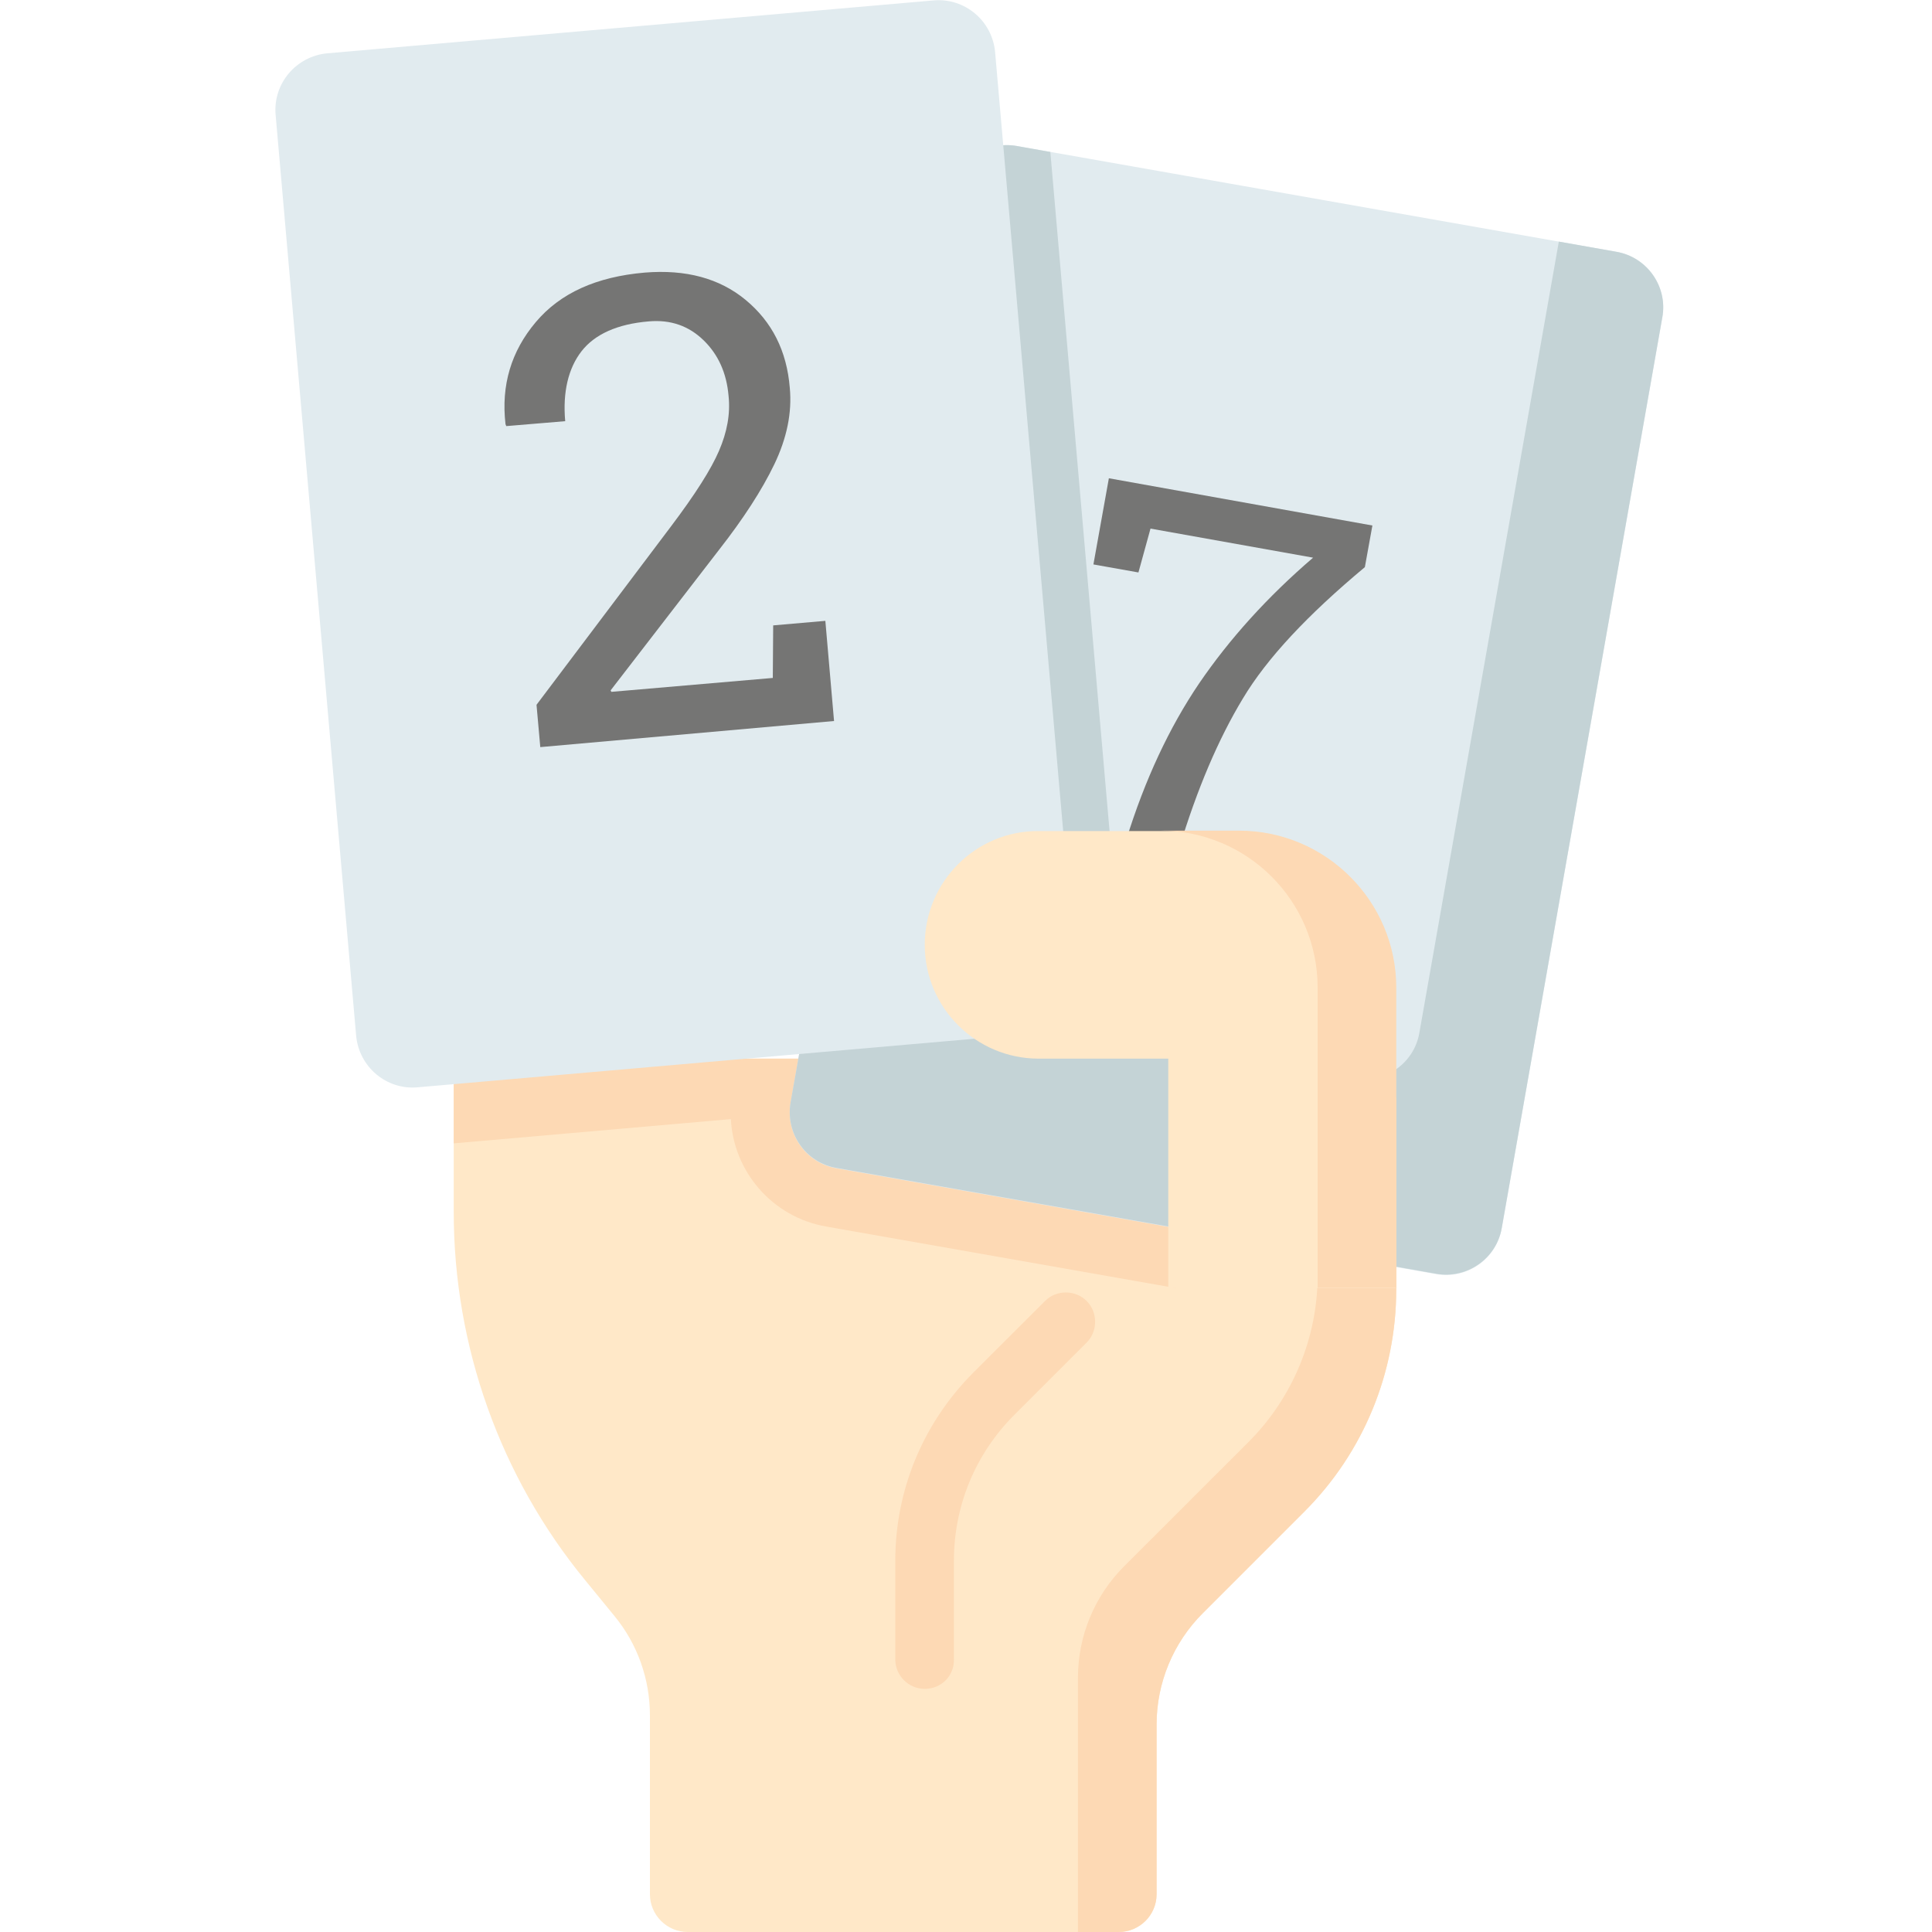
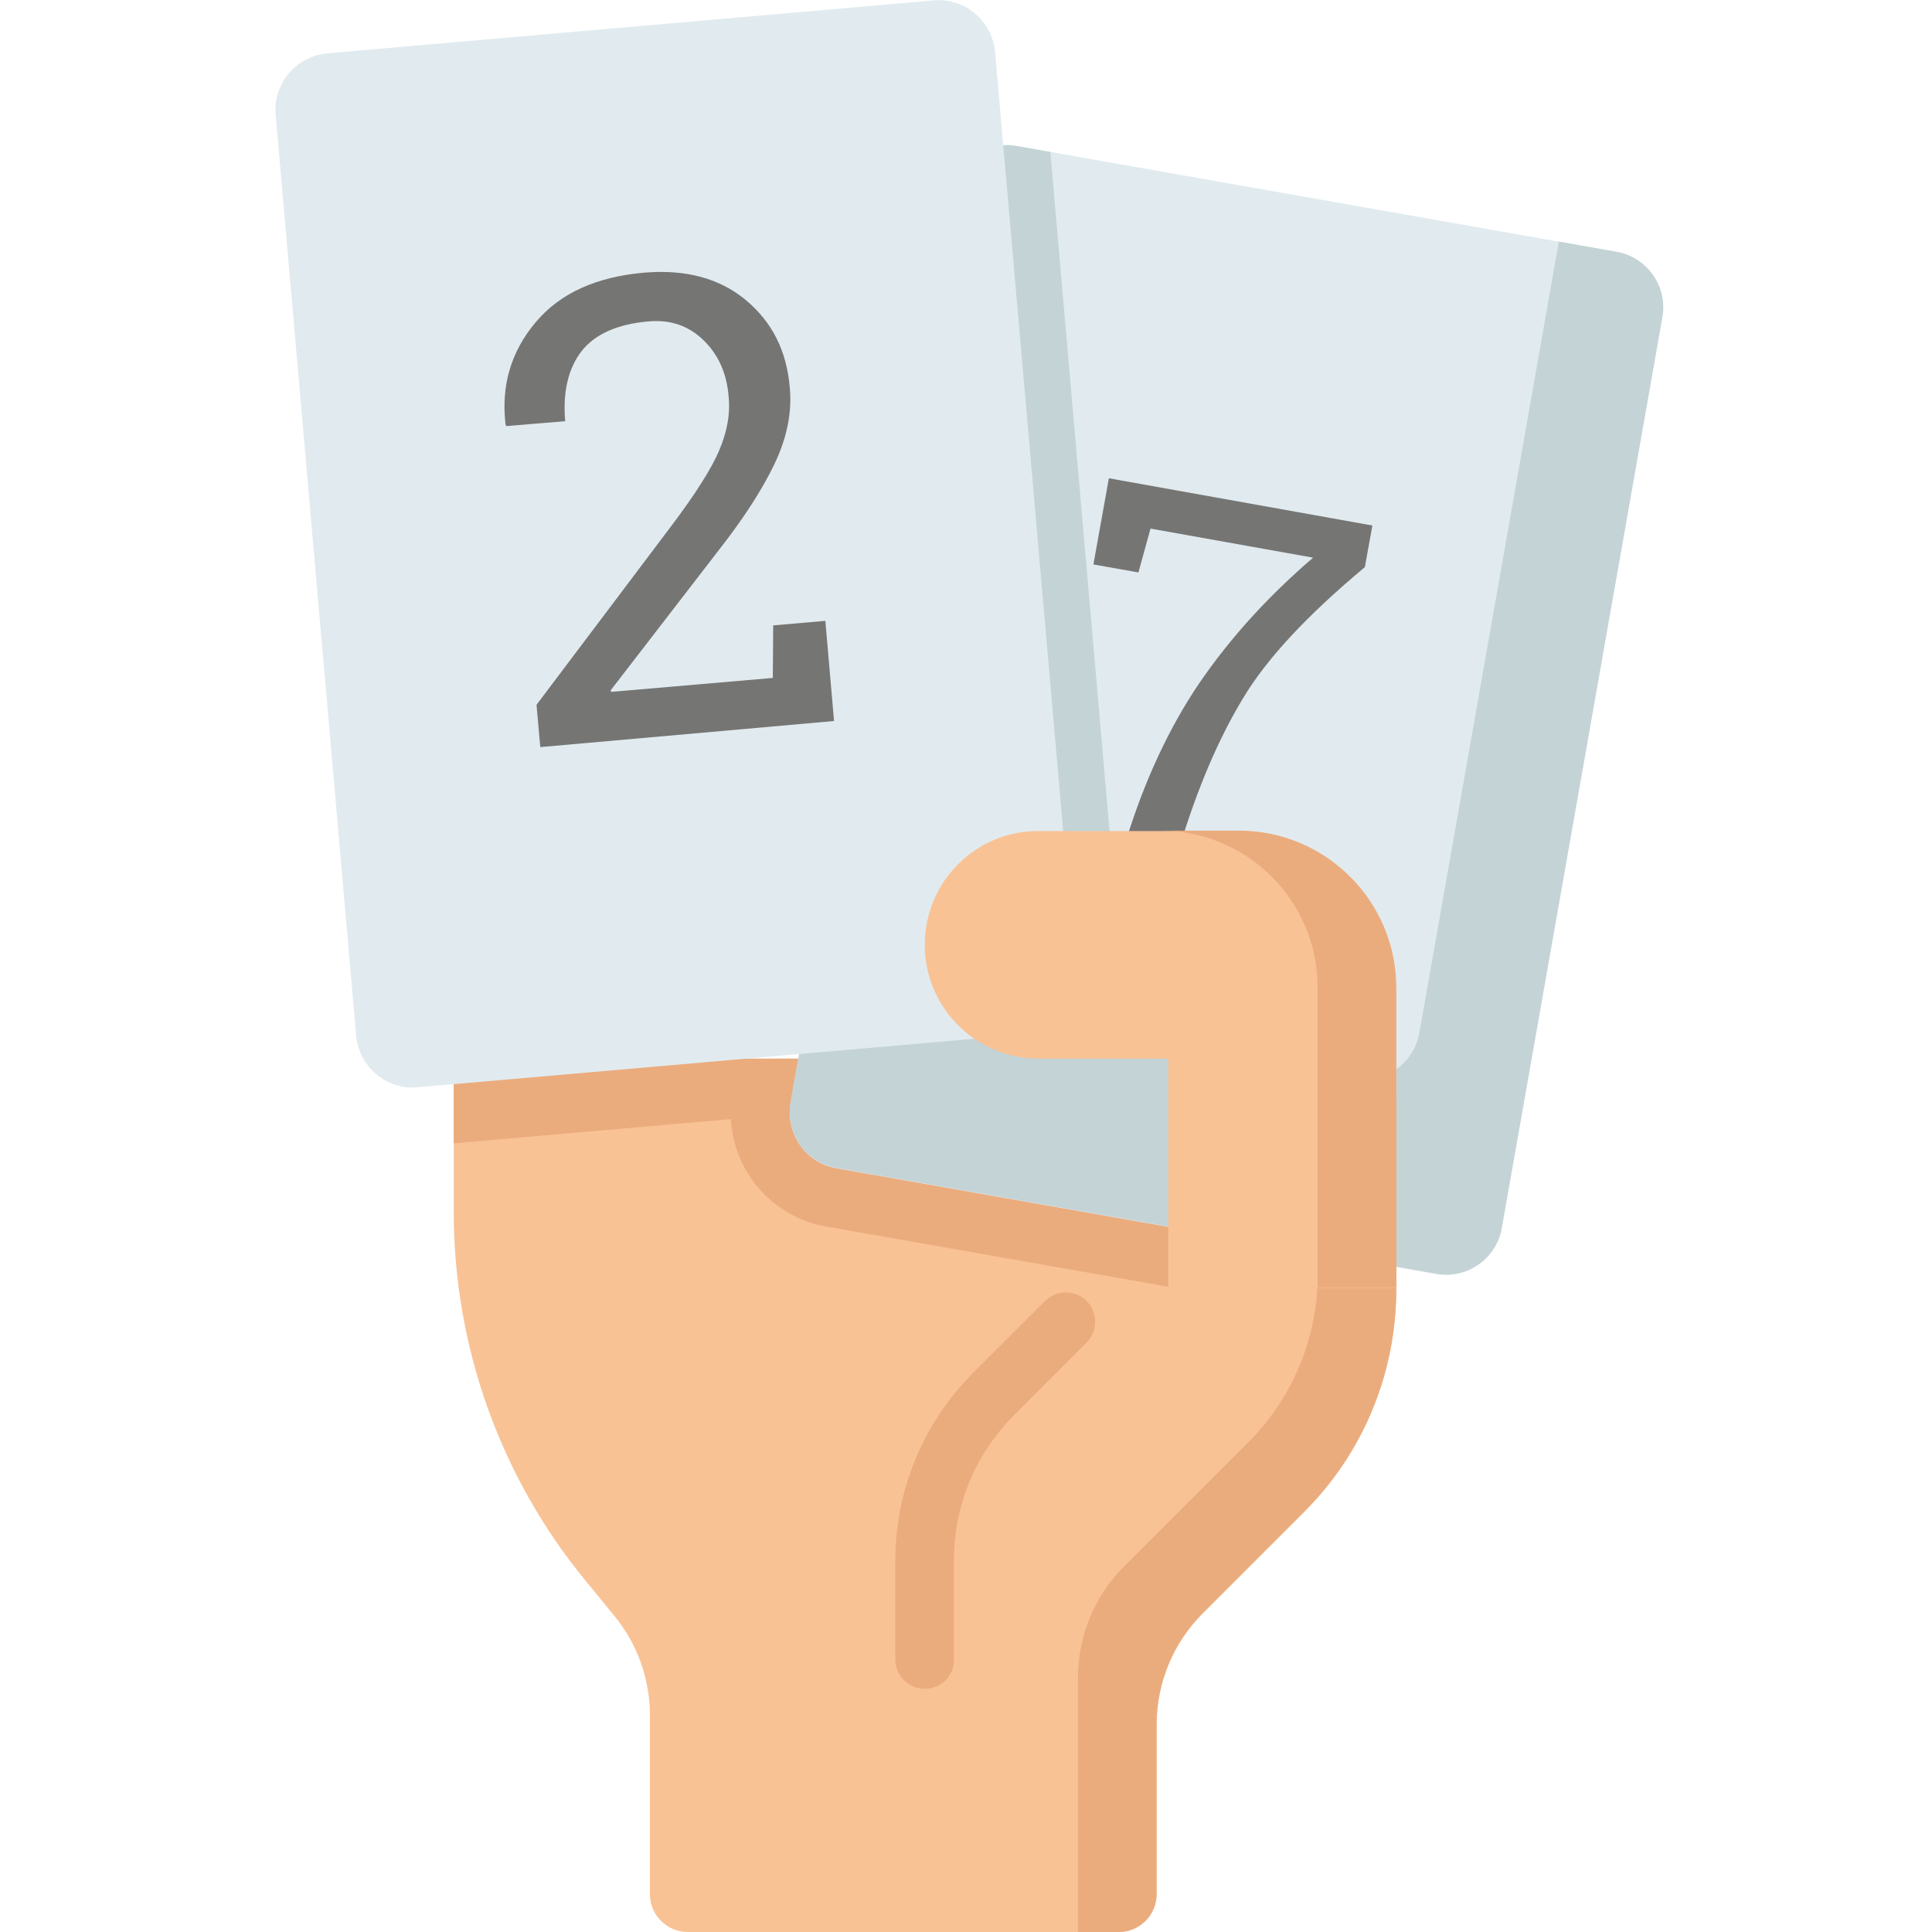
<svg xmlns="http://www.w3.org/2000/svg" width="20" height="20" viewBox="0 0 20 20" fill="none">
-   <path d="M11.973 19.609V17.851C11.973 17.421 12.145 17.006 12.45 16.701L13.503 15.648C14.114 15.037 14.454 14.211 14.454 13.346V10.959H4.697V12.548C4.697 13.937 5.178 15.288 6.059 16.36L6.36 16.728C6.599 17.018 6.728 17.382 6.728 17.757V19.609C6.728 19.824 6.904 20 7.119 20H11.581C11.8 20 11.973 19.824 11.973 19.609Z" fill="#FFE8C8" />
-   <path d="M4.697 11.836L7.566 11.585C7.593 12.125 7.992 12.599 8.552 12.697L12.176 13.335V13.01H14.454V10.959H4.697V11.836Z" fill="#FDD9B4" />
+   <path d="M11.973 19.609V17.851C11.973 17.421 12.145 17.006 12.45 16.701L13.503 15.648C14.114 15.037 14.454 14.211 14.454 13.346V10.959H4.697V12.548C4.697 13.937 5.178 15.288 6.059 16.36L6.36 16.728C6.599 17.018 6.728 17.382 6.728 17.757V19.609C6.728 19.824 6.904 20 7.119 20H11.581C11.8 20 11.973 19.824 11.973 19.609Z" fill="#F9C295" />
+   <path d="M4.697 11.836L7.566 11.585C7.593 12.125 7.992 12.599 8.552 12.697L12.176 13.335V13.01H14.454V10.959H4.697V11.836Z" fill="#EBAC7D" />
  <path d="M14.869 13.19L8.658 12.094C8.34 12.039 8.129 11.734 8.184 11.417L9.847 1.984C9.902 1.667 10.207 1.456 10.524 1.511L16.736 2.607C17.053 2.661 17.264 2.967 17.209 3.284L15.546 12.716C15.491 13.033 15.186 13.245 14.869 13.19Z" fill="#E1EBEF" />
  <path d="M16.736 2.607L16.137 2.501L14.693 10.693C14.638 11.01 14.333 11.221 14.016 11.166L8.403 10.176L8.184 11.413C8.129 11.73 8.34 12.035 8.658 12.09L14.869 13.186C15.186 13.241 15.491 13.029 15.546 12.712L17.209 3.28C17.264 2.967 17.053 2.665 16.736 2.607Z" fill="#C4D3D6" />
  <path d="M14.129 5.871C13.538 6.364 13.115 6.814 12.865 7.233C12.614 7.648 12.391 8.168 12.204 8.791L12.082 9.217L11.538 9.119L11.659 8.693C11.851 8.074 12.102 7.534 12.415 7.072C12.728 6.614 13.119 6.18 13.593 5.773L11.91 5.472L11.785 5.926L11.319 5.843L11.479 4.951L14.207 5.44L14.129 5.871Z" fill="#757574" />
  <path d="M9.847 1.988L8.282 10.869L10.642 10.661C11.202 10.611 11.62 10.117 11.569 9.554L10.873 1.573L10.524 1.511C10.207 1.456 9.902 1.667 9.847 1.988Z" fill="#C4D3D6" />
  <path d="M10.603 10.708L4.321 11.256C4 11.284 3.718 11.045 3.687 10.724L2.853 1.186C2.826 0.865 3.065 0.583 3.386 0.552L9.667 0.004C9.988 -0.023 10.27 0.215 10.301 0.536L11.135 10.078C11.162 10.395 10.924 10.677 10.603 10.708Z" fill="#E1EBEF" />
-   <path d="M13.64 11.366V13.202C13.64 13.847 13.382 14.47 12.924 14.928L11.636 16.215C11.331 16.52 11.159 16.935 11.159 17.366V20H11.581C11.796 20 11.973 19.824 11.973 19.609V17.851C11.973 17.421 12.145 17.006 12.45 16.701L13.503 15.648C14.114 15.037 14.454 14.211 14.454 13.346V11.362H13.64V11.366Z" fill="#FDD9B4" />
-   <path d="M9.573 9.781C9.573 10.431 10.102 10.959 10.752 10.959H12.094V13.335H14.45V10.227C14.45 9.331 13.722 8.603 12.826 8.603H10.752C10.102 8.599 9.573 9.127 9.573 9.781Z" fill="#FFE8C8" />
-   <path d="M12.826 8.599H12.016C12.912 8.599 13.64 9.327 13.64 10.223V13.331H14.454V10.223C14.454 9.331 13.726 8.599 12.826 8.599Z" fill="#FDD9B4" />
-   <path d="M9.573 17.483C9.405 17.483 9.268 17.346 9.268 17.178V16.157C9.268 15.425 9.554 14.736 10.07 14.215L10.818 13.468C10.935 13.35 11.131 13.35 11.249 13.468C11.366 13.585 11.366 13.781 11.249 13.898L10.501 14.646C10.098 15.049 9.875 15.585 9.875 16.157V17.178C9.879 17.346 9.746 17.483 9.573 17.483Z" fill="#FDD9B4" />
+   <path d="M13.64 11.366V13.202C13.64 13.847 13.382 14.47 12.924 14.928L11.636 16.215C11.331 16.52 11.159 16.935 11.159 17.366V20H11.581C11.796 20 11.973 19.824 11.973 19.609V17.851C11.973 17.421 12.145 17.006 12.45 16.701L13.503 15.648C14.114 15.037 14.454 14.211 14.454 13.346V11.362H13.64V11.366Z" fill="#EBAC7D" />
+   <path d="M9.573 9.781C9.573 10.431 10.102 10.959 10.752 10.959H12.094V13.335H14.45V10.227C14.45 9.331 13.722 8.603 12.826 8.603H10.752C10.102 8.599 9.573 9.127 9.573 9.781Z" fill="#F9C295" />
+   <path d="M12.826 8.599H12.016C12.912 8.599 13.64 9.327 13.64 10.223V13.331H14.454V10.223C14.454 9.331 13.726 8.599 12.826 8.599Z" fill="#EBAC7D" />
+   <path d="M9.573 17.483C9.405 17.483 9.268 17.346 9.268 17.178V16.157C9.268 15.425 9.554 14.736 10.07 14.215L10.818 13.468C10.935 13.35 11.131 13.35 11.249 13.468C11.366 13.585 11.366 13.781 11.249 13.898L10.501 14.646C10.098 15.049 9.875 15.585 9.875 16.157V17.178C9.879 17.346 9.746 17.483 9.573 17.483Z" fill="#EBAC7D" />
  <path d="M5.593 7.734L5.554 7.296L6.947 5.448C7.198 5.115 7.362 4.857 7.444 4.665C7.526 4.474 7.562 4.286 7.542 4.098C7.522 3.863 7.436 3.671 7.284 3.523C7.131 3.374 6.943 3.307 6.716 3.327C6.391 3.354 6.157 3.46 6.02 3.636C5.883 3.812 5.824 4.059 5.851 4.36L5.241 4.411L5.233 4.391C5.186 3.988 5.292 3.636 5.546 3.335C5.8 3.033 6.176 2.865 6.673 2.822C7.1 2.787 7.448 2.881 7.718 3.104C7.992 3.331 8.145 3.632 8.176 4.016C8.2 4.274 8.145 4.536 8.016 4.806C7.886 5.076 7.695 5.37 7.444 5.691L6.321 7.147L6.329 7.162L8 7.018L8.004 6.474L8.544 6.427L8.634 7.464L5.593 7.734Z" fill="#757574" />
</svg>
